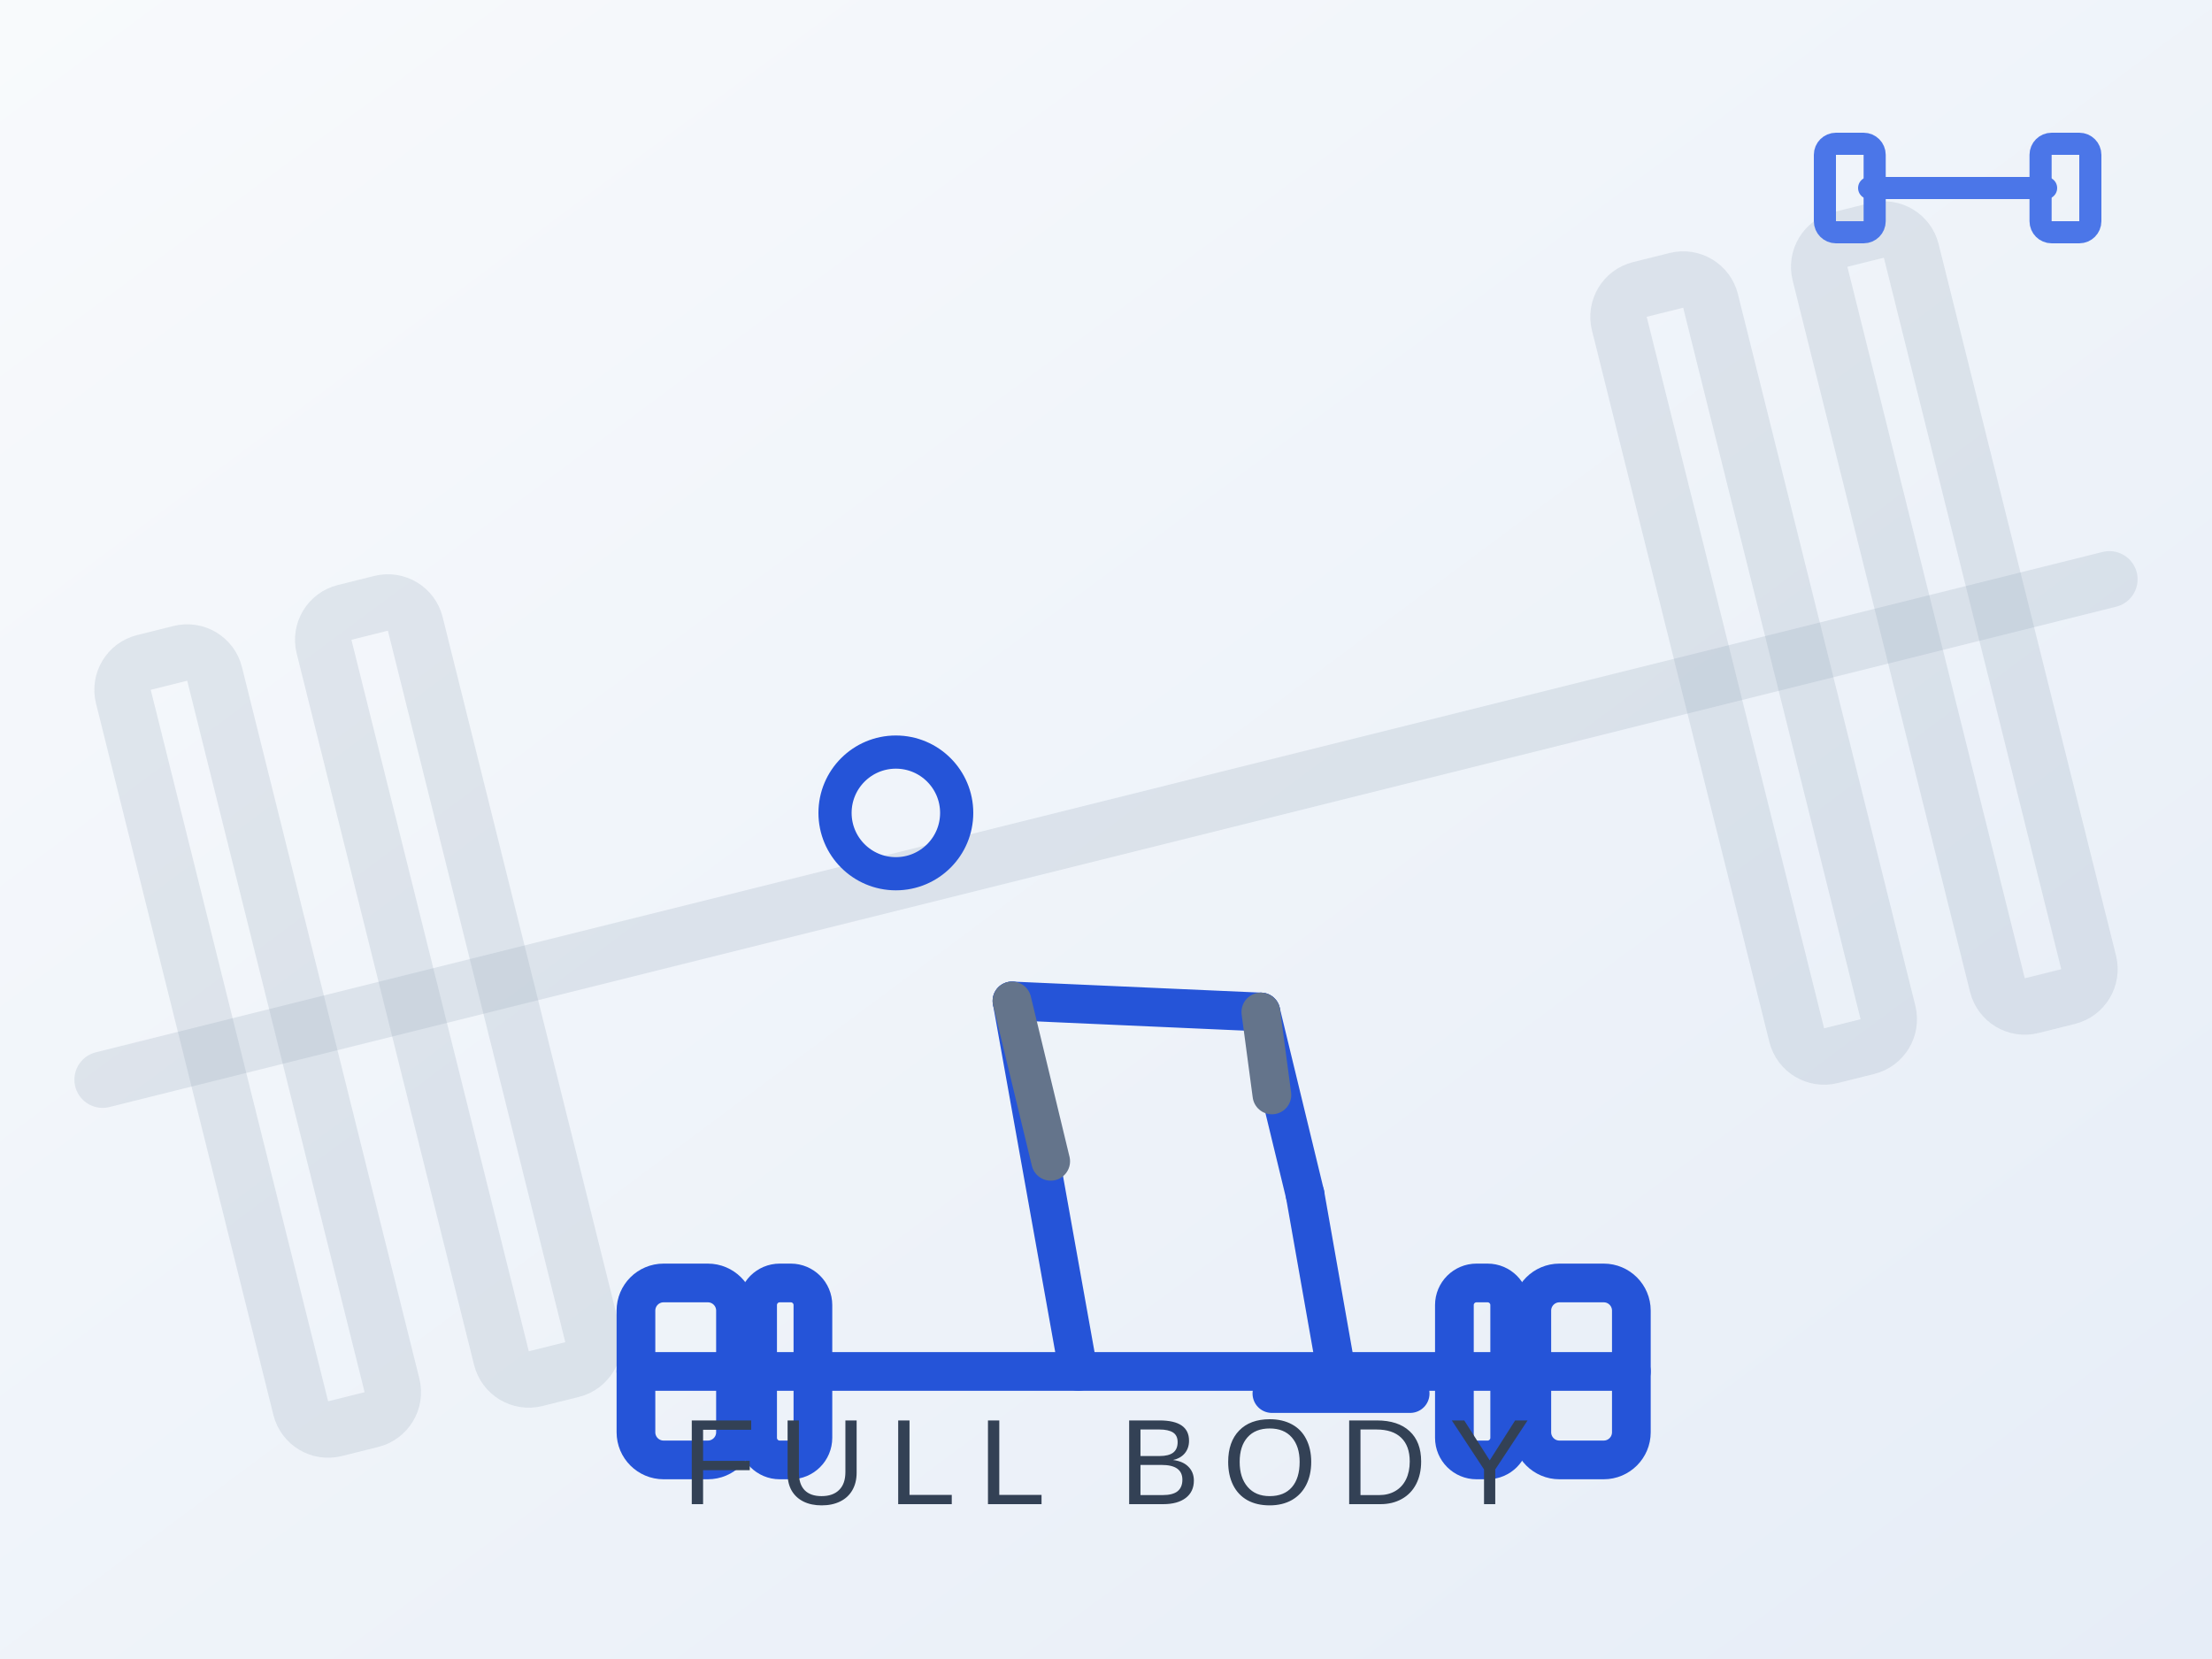
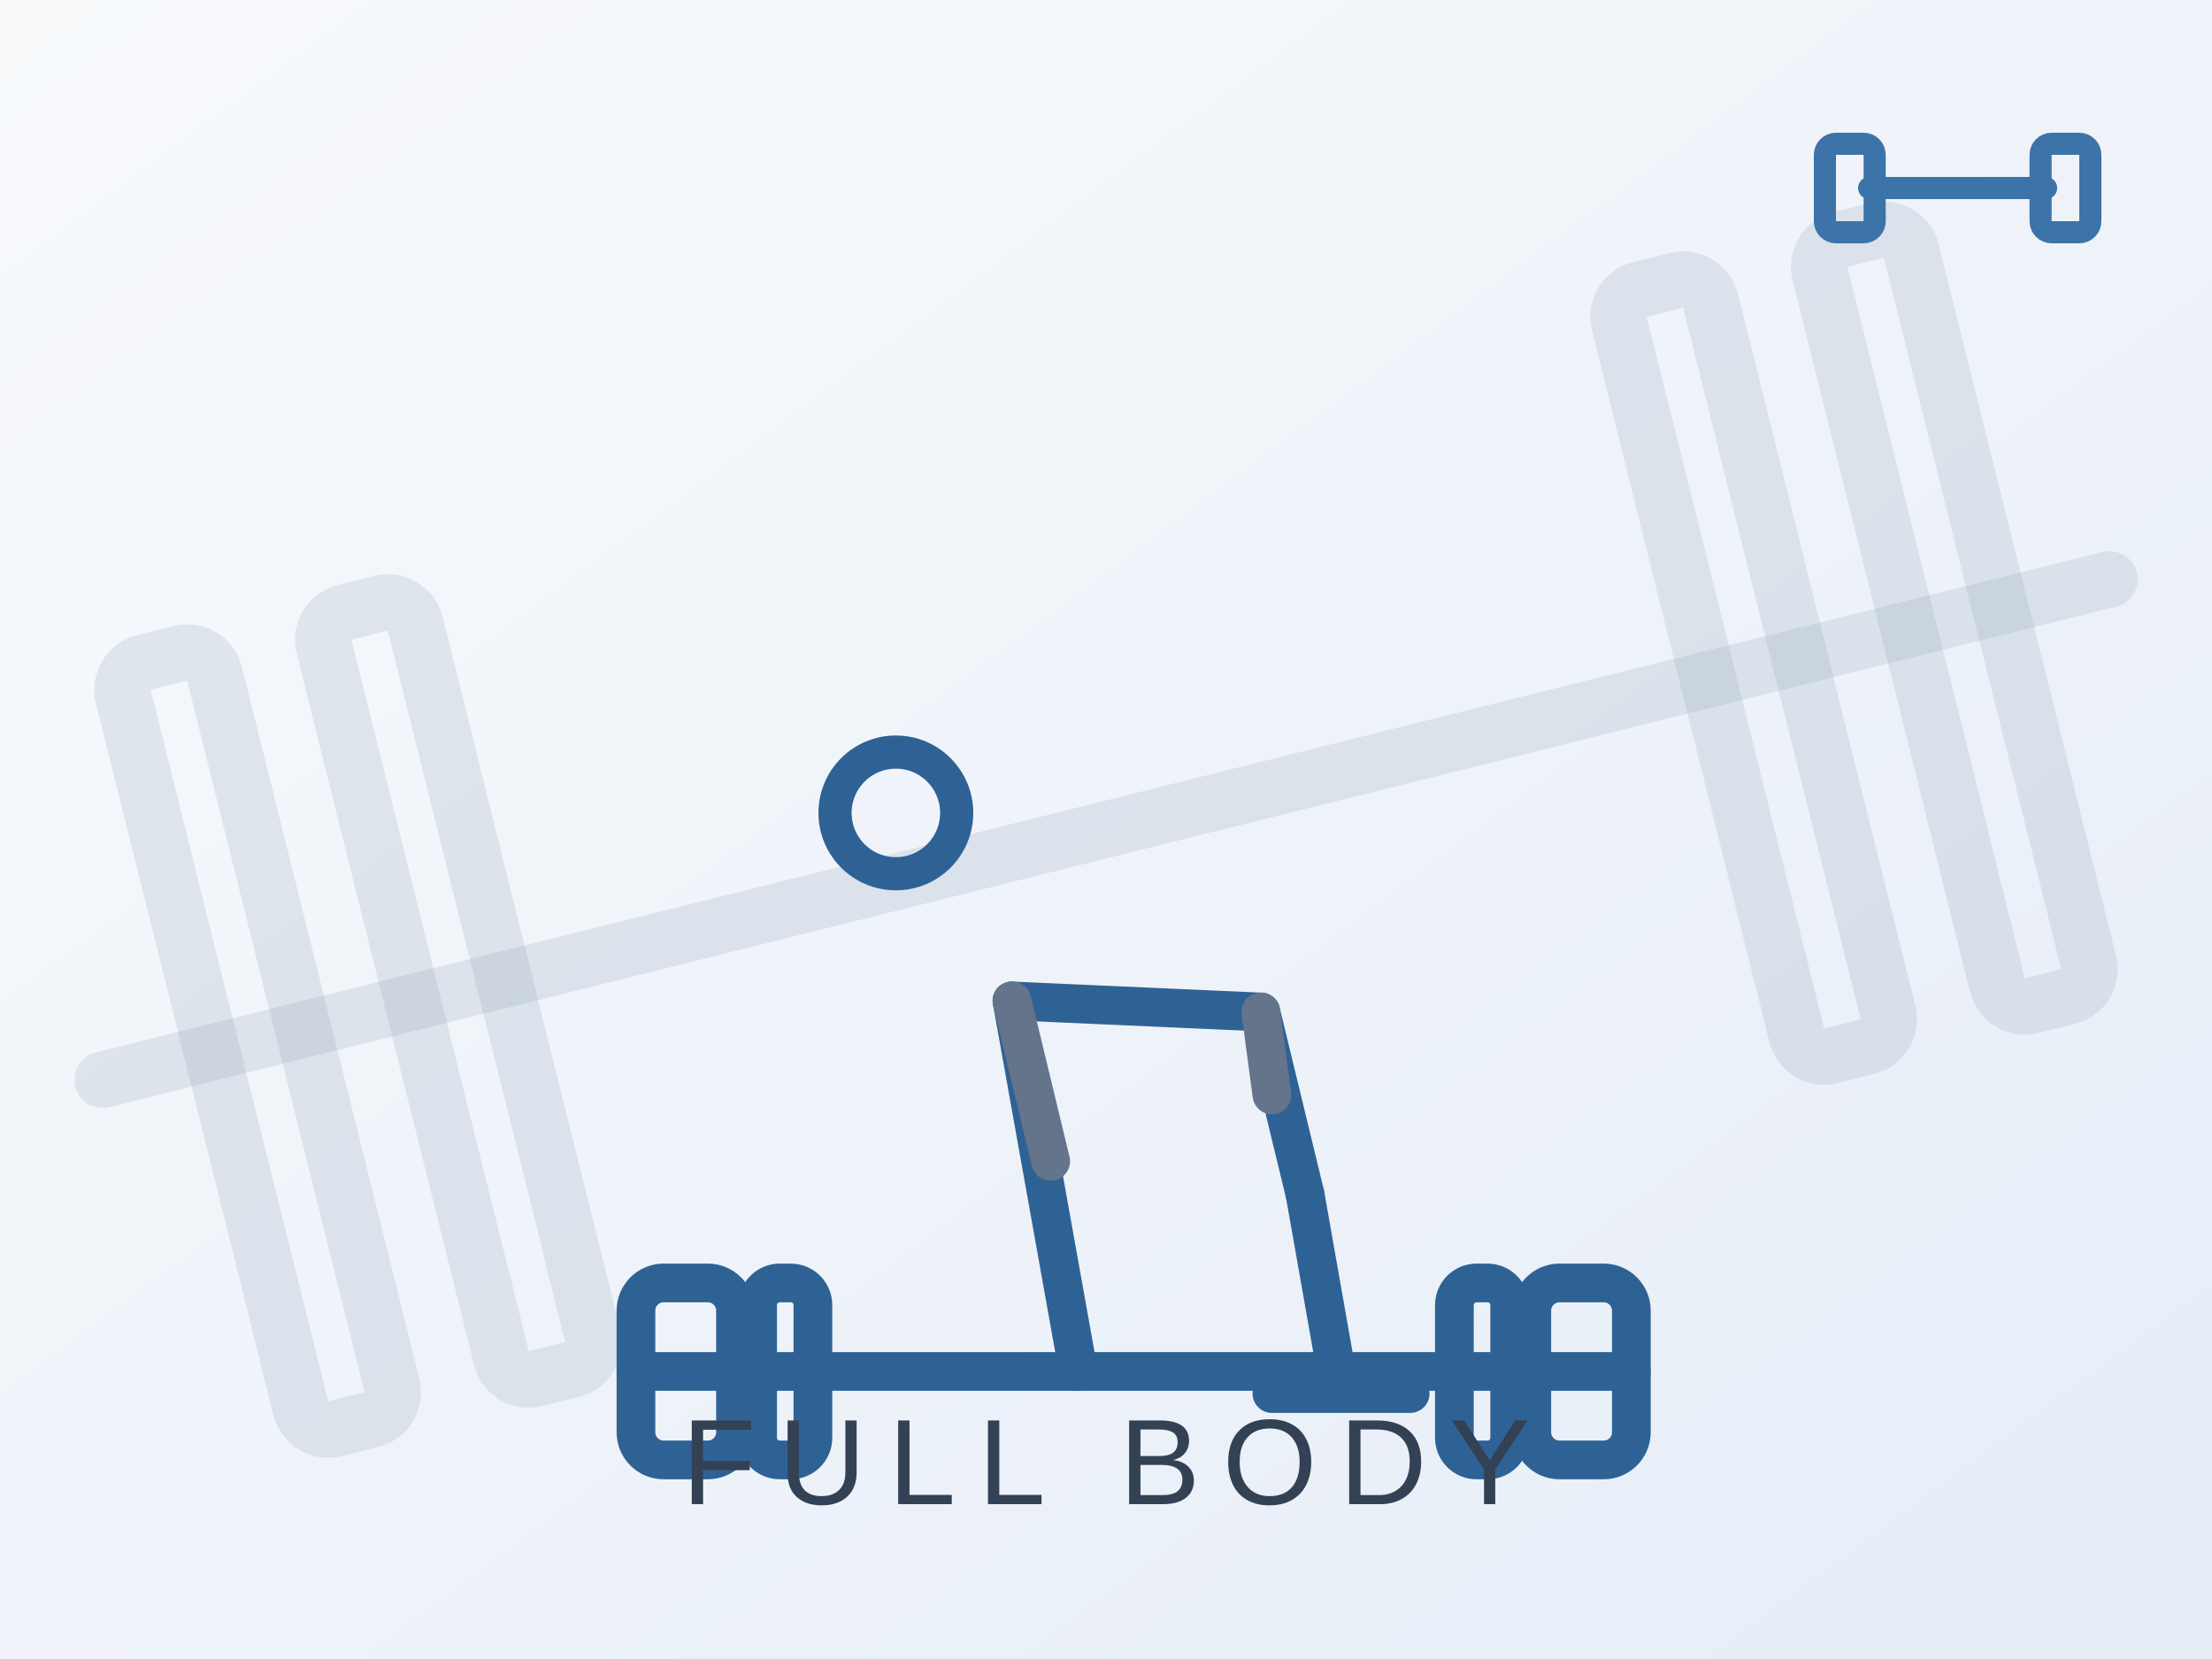
<svg xmlns="http://www.w3.org/2000/svg" viewBox="0 0 400 300" width="400" height="300">
  <defs>
    <linearGradient id="bg" x1="0" y1="0" x2="1" y2="1">
      <stop offset="0" stop-color="#f8fafc" />
      <stop offset="1" stop-color="#e6edf7" />
    </linearGradient>
  </defs>
  <rect width="400" height="300" fill="url(#bg)" />
  <g stroke="#94a3b8" stroke-opacity="0.22" stroke-width="6" stroke-linecap="round" stroke-linejoin="round" fill="none" transform="translate(200,150) rotate(-14) scale(1.7)">
    <line x1="-110" y1="0" x2="110" y2="0" />
    <rect x="-98" y="-42" width="10" height="84" rx="3" />
    <rect x="-76" y="-42" width="10" height="84" rx="3" />
    <rect x="66" y="-42" width="10" height="84" rx="3" />
    <rect x="88" y="-42" width="10" height="84" rx="3" />
  </g>
-   <g stroke="#4b76e8" stroke-width="4" fill="none" stroke-linecap="round" stroke-linejoin="round">
+   <g stroke="#3c73a8" stroke-width="4" fill="none" stroke-linecap="round" stroke-linejoin="round">
    <line x1="338" y1="34" x2="370" y2="34" />
    <rect x="330" y="26" width="9" height="16" rx="2" />
    <rect x="369" y="26" width="9" height="16" rx="2" />
  </g>
  <g fill="none" stroke-linecap="round" stroke-linejoin="round">
-     <g stroke="#2554d8" stroke-width="7">
+     <g stroke="#2f6294" stroke-width="7">
      <line x1="115" y1="248" x2="295" y2="248" />
      <rect x="115" y="232" width="18" height="32" rx="5" />
      <rect x="137" y="232" width="10" height="32" rx="4" />
      <rect x="263" y="232" width="10" height="32" rx="4" />
      <rect x="277" y="232" width="18" height="32" rx="5" />
      <line x1="183" y1="181" x2="195" y2="248" />
      <line x1="183" y1="181" x2="228" y2="183" />
      <line x1="228" y1="183" x2="236" y2="216" />
      <line x1="236" y1="216" x2="242" y2="250" />
      <line x1="230" y1="252" x2="255" y2="252" />
    </g>
    <g stroke="#64748b" stroke-width="7">
      <line x1="183" y1="181" x2="190" y2="210" />
      <line x1="228" y1="183" x2="230" y2="198" />
    </g>
-     <circle cx="162" cy="147" r="11" stroke="#2554d8" stroke-width="6" />
+     <circle cx="162" cy="147" r="11" stroke="#2f6294" stroke-width="6" />
  </g>
  <text x="200" y="272" text-anchor="middle" font-family="Arial, Helvetica, sans-serif" font-size="22" letter-spacing="4" fill="#334155">FULL BODY</text>
</svg>
